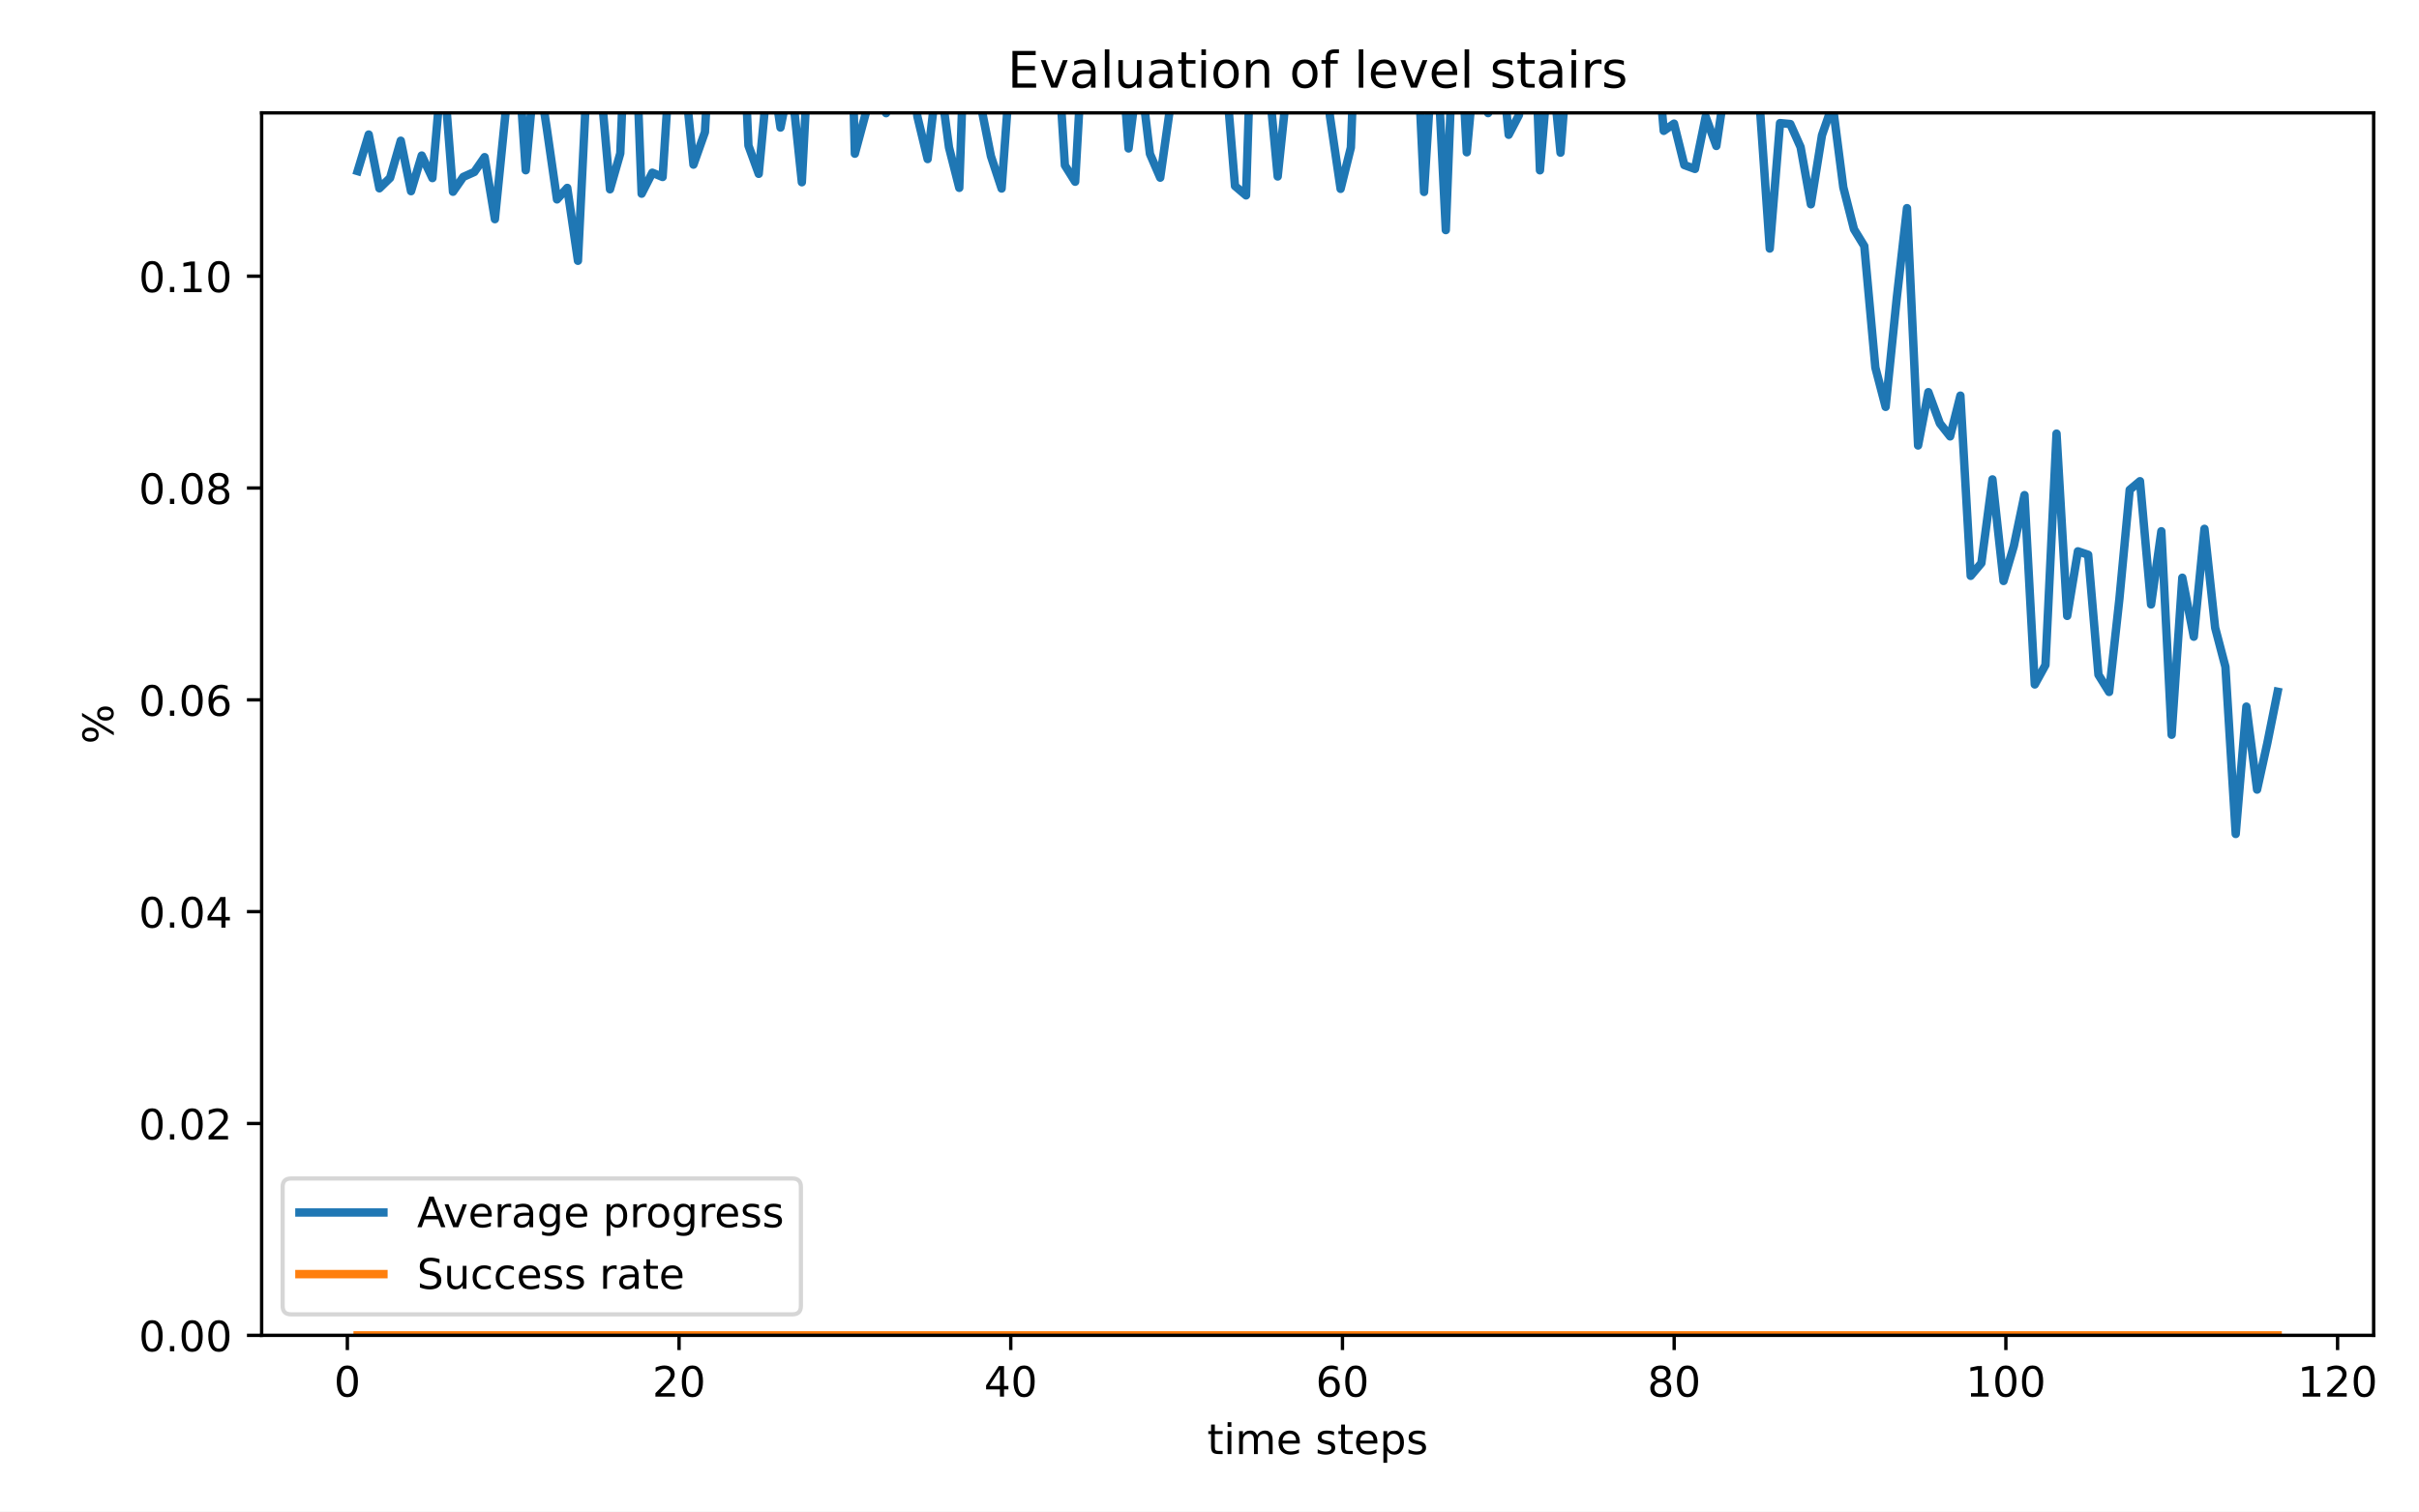
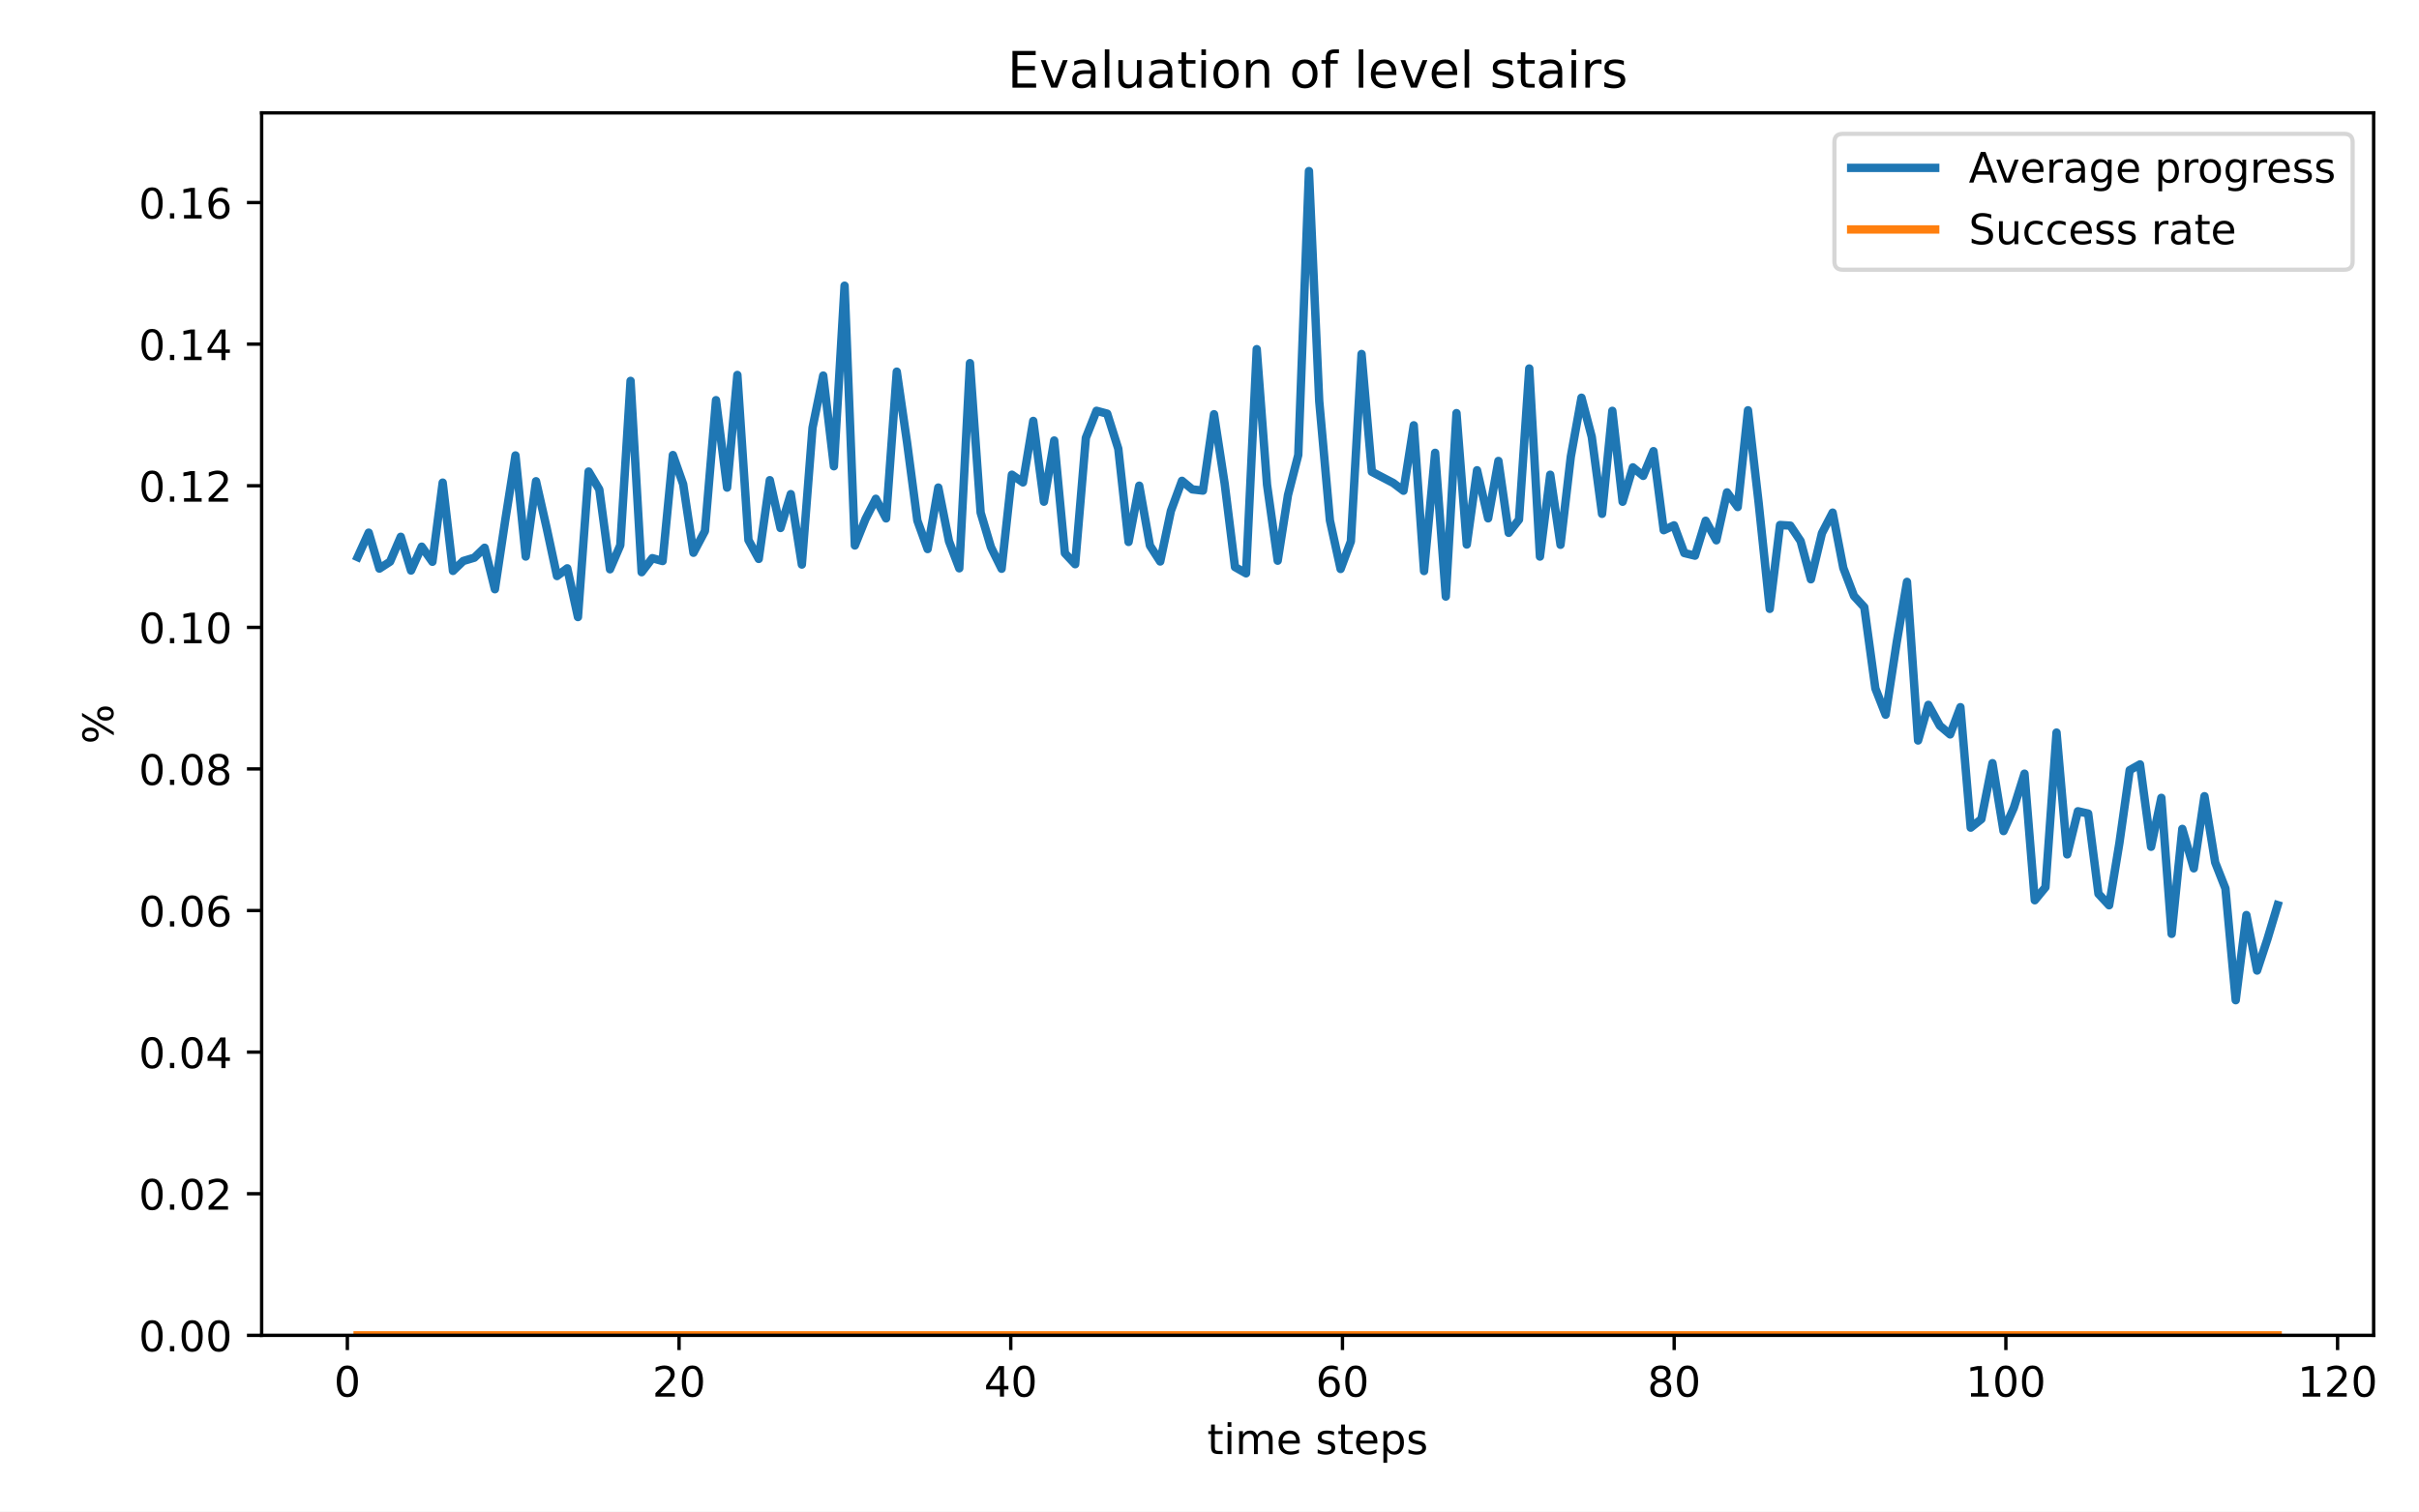
<svg xmlns="http://www.w3.org/2000/svg" xmlns:xlink="http://www.w3.org/1999/xlink" width="576pt" height="360pt" viewBox="0 0 576 360" version="1.1">
  <defs>
    <style type="text/css">*{stroke-linejoin: round; stroke-linecap: butt}</style>
  </defs>
  <g id="figure_1">
    <g id="patch_1">
      <path d="M 0 360  L 576 360  L 576 0  L 0 0  z " style="fill: #ffffff" />
    </g>
    <g id="axes_1">
      <g id="patch_2">
        <path d="M 62.3 318.04  L 565.2 318.04  L 565.2 26.88  L 62.3 26.88  z " style="fill: #ffffff" />
      </g>
      <g id="matplotlib.axis_1">
        <g id="xtick_1">
          <g id="line2d_1">
            <defs>
-               <path id="m758934edfb" d="M 0 0  L 0 3.5  " style="stroke: #000000; stroke-width: 0.8" />
-             </defs>
-             <g>
-               <use xlink:href="#m758934edfb" x="82.711" y="318.04" style="stroke: #000000; stroke-width: 0.8" />
+               <path id="m4af0ce8ca9" d="M 0 0  L 0 3.5  " style="stroke: #000000; stroke-width: 0.8" />
+             </defs>
+             <g>
+               <use xlink:href="#m4af0ce8ca9" x="82.711" y="318.04" style="stroke: #000000; stroke-width: 0.8" />
            </g>
          </g>
          <g id="text_1">
            <g transform="translate(79.52939 332.6384) scale(0.1 -0.1)">
              <defs>
                <path id="DejaVuSans-30" d="M 2034 4250  Q 1547 4250 1301 3770  Q 1056 3291 1056 2328  Q 1056 1369 1301 889  Q 1547 409 2034 409  Q 2525 409 2770 889  Q 3016 1369 3016 2328  Q 3016 3291 2770 3770  Q 2525 4250 2034 4250  z M 2034 4750  Q 2819 4750 3233 4129  Q 3647 3509 3647 2328  Q 3647 1150 3233 529  Q 2819 -91 2034 -91  Q 1250 -91 836 529  Q 422 1150 422 2328  Q 422 3509 836 4129  Q 1250 4750 2034 4750  z " transform="scale(0.015625)" />
              </defs>
              <use xlink:href="#DejaVuSans-30" />
            </g>
          </g>
        </g>
        <g id="xtick_2">
          <g id="line2d_2">
            <g>
-               <use xlink:href="#m758934edfb" x="161.694" y="318.04" style="stroke: #000000; stroke-width: 0.8" />
+               <use xlink:href="#m4af0ce8ca9" x="161.694" y="318.04" style="stroke: #000000; stroke-width: 0.8" />
            </g>
          </g>
          <g id="text_2">
            <g transform="translate(155.3315 332.6384) scale(0.1 -0.1)">
              <defs>
                <path id="DejaVuSans-32" d="M 1228 531  L 3431 531  L 3431 0  L 469 0  L 469 531  Q 828 903 1448 1529  Q 2069 2156 2228 2338  Q 2531 2678 2651 2914  Q 2772 3150 2772 3378  Q 2772 3750 2511 3984  Q 2250 4219 1831 4219  Q 1534 4219 1204 4116  Q 875 4013 500 3803  L 500 4441  Q 881 4594 1212 4672  Q 1544 4750 1819 4750  Q 2544 4750 2975 4387  Q 3406 4025 3406 3419  Q 3406 3131 3298 2873  Q 3191 2616 2906 2266  Q 2828 2175 2409 1742  Q 1991 1309 1228 531  z " transform="scale(0.015625)" />
              </defs>
              <use xlink:href="#DejaVuSans-32" />
              <use xlink:href="#DejaVuSans-30" transform="translate(63.62305 0)" />
            </g>
          </g>
        </g>
        <g id="xtick_3">
          <g id="line2d_3">
            <g>
-               <use xlink:href="#m758934edfb" x="240.677" y="318.04" style="stroke: #000000; stroke-width: 0.8" />
+               <use xlink:href="#m4af0ce8ca9" x="240.677" y="318.04" style="stroke: #000000; stroke-width: 0.8" />
            </g>
          </g>
          <g id="text_3">
            <g transform="translate(234.315 332.6384) scale(0.1 -0.1)">
              <defs>
                <path id="DejaVuSans-34" d="M 2419 4116  L 825 1625  L 2419 1625  L 2419 4116  z M 2253 4666  L 3047 4666  L 3047 1625  L 3713 1625  L 3713 1100  L 3047 1100  L 3047 0  L 2419 0  L 2419 1100  L 313 1100  L 313 1709  L 2253 4666  z " transform="scale(0.015625)" />
              </defs>
              <use xlink:href="#DejaVuSans-34" />
              <use xlink:href="#DejaVuSans-30" transform="translate(63.62305 0)" />
            </g>
          </g>
        </g>
        <g id="xtick_4">
          <g id="line2d_4">
            <g>
-               <use xlink:href="#m758934edfb" x="319.661" y="318.04" style="stroke: #000000; stroke-width: 0.8" />
+               <use xlink:href="#m4af0ce8ca9" x="319.661" y="318.04" style="stroke: #000000; stroke-width: 0.8" />
            </g>
          </g>
          <g id="text_4">
            <g transform="translate(313.2984 332.6384) scale(0.1 -0.1)">
              <defs>
                <path id="DejaVuSans-36" d="M 2113 2584  Q 1688 2584 1439 2293  Q 1191 2003 1191 1497  Q 1191 994 1439 701  Q 1688 409 2113 409  Q 2538 409 2786 701  Q 3034 994 3034 1497  Q 3034 2003 2786 2293  Q 2538 2584 2113 2584  z M 3366 4563  L 3366 3988  Q 3128 4100 2886 4159  Q 2644 4219 2406 4219  Q 1781 4219 1451 3797  Q 1122 3375 1075 2522  Q 1259 2794 1537 2939  Q 1816 3084 2150 3084  Q 2853 3084 3261 2657  Q 3669 2231 3669 1497  Q 3669 778 3244 343  Q 2819 -91 2113 -91  Q 1303 -91 875 529  Q 447 1150 447 2328  Q 447 3434 972 4092  Q 1497 4750 2381 4750  Q 2619 4750 2861 4703  Q 3103 4656 3366 4563  z " transform="scale(0.015625)" />
              </defs>
              <use xlink:href="#DejaVuSans-36" />
              <use xlink:href="#DejaVuSans-30" transform="translate(63.62305 0)" />
            </g>
          </g>
        </g>
        <g id="xtick_5">
          <g id="line2d_5">
            <g>
-               <use xlink:href="#m758934edfb" x="398.644" y="318.04" style="stroke: #000000; stroke-width: 0.8" />
+               <use xlink:href="#m4af0ce8ca9" x="398.644" y="318.04" style="stroke: #000000; stroke-width: 0.8" />
            </g>
          </g>
          <g id="text_5">
            <g transform="translate(392.2818 332.6384) scale(0.1 -0.1)">
              <defs>
                <path id="DejaVuSans-38" d="M 2034 2216  Q 1584 2216 1326 1975  Q 1069 1734 1069 1313  Q 1069 891 1326 650  Q 1584 409 2034 409  Q 2484 409 2743 651  Q 3003 894 3003 1313  Q 3003 1734 2745 1975  Q 2488 2216 2034 2216  z M 1403 2484  Q 997 2584 770 2862  Q 544 3141 544 3541  Q 544 4100 942 4425  Q 1341 4750 2034 4750  Q 2731 4750 3128 4425  Q 3525 4100 3525 3541  Q 3525 3141 3298 2862  Q 3072 2584 2669 2484  Q 3125 2378 3379 2068  Q 3634 1759 3634 1313  Q 3634 634 3220 271  Q 2806 -91 2034 -91  Q 1263 -91 848 271  Q 434 634 434 1313  Q 434 1759 690 2068  Q 947 2378 1403 2484  z M 1172 3481  Q 1172 3119 1398 2916  Q 1625 2713 2034 2713  Q 2441 2713 2670 2916  Q 2900 3119 2900 3481  Q 2900 3844 2670 4047  Q 2441 4250 2034 4250  Q 1625 4250 1398 4047  Q 1172 3844 1172 3481  z " transform="scale(0.015625)" />
              </defs>
              <use xlink:href="#DejaVuSans-38" />
              <use xlink:href="#DejaVuSans-30" transform="translate(63.62305 0)" />
            </g>
          </g>
        </g>
        <g id="xtick_6">
          <g id="line2d_6">
            <g>
-               <use xlink:href="#m758934edfb" x="477.628" y="318.04" style="stroke: #000000; stroke-width: 0.8" />
+               <use xlink:href="#m4af0ce8ca9" x="477.628" y="318.04" style="stroke: #000000; stroke-width: 0.8" />
            </g>
          </g>
          <g id="text_6">
            <g transform="translate(468.0839 332.6384) scale(0.1 -0.1)">
              <defs>
                <path id="DejaVuSans-31" d="M 794 531  L 1825 531  L 1825 4091  L 703 3866  L 703 4441  L 1819 4666  L 2450 4666  L 2450 531  L 3481 531  L 3481 0  L 794 0  L 794 531  z " transform="scale(0.015625)" />
              </defs>
              <use xlink:href="#DejaVuSans-31" />
              <use xlink:href="#DejaVuSans-30" transform="translate(63.62305 0)" />
              <use xlink:href="#DejaVuSans-30" transform="translate(127.2461 0)" />
            </g>
          </g>
        </g>
        <g id="xtick_7">
          <g id="line2d_7">
            <g>
-               <use xlink:href="#m758934edfb" x="556.611" y="318.04" style="stroke: #000000; stroke-width: 0.8" />
+               <use xlink:href="#m4af0ce8ca9" x="556.611" y="318.04" style="stroke: #000000; stroke-width: 0.8" />
            </g>
          </g>
          <g id="text_7">
            <g transform="translate(547.0673 332.6384) scale(0.1 -0.1)">
              <use xlink:href="#DejaVuSans-31" />
              <use xlink:href="#DejaVuSans-32" transform="translate(63.62305 0)" />
              <use xlink:href="#DejaVuSans-30" transform="translate(127.2461 0)" />
            </g>
          </g>
        </g>
        <g id="text_8">
          <g transform="translate(287.4445 346.3166) scale(0.1 -0.1)">
            <defs>
              <path id="DejaVuSans-74" d="M 1172 4494  L 1172 3500  L 2356 3500  L 2356 3053  L 1172 3053  L 1172 1153  Q 1172 725 1289 603  Q 1406 481 1766 481  L 2356 481  L 2356 0  L 1766 0  Q 1100 0 847 248  Q 594 497 594 1153  L 594 3053  L 172 3053  L 172 3500  L 594 3500  L 594 4494  L 1172 4494  z " transform="scale(0.015625)" />
              <path id="DejaVuSans-69" d="M 603 3500  L 1178 3500  L 1178 0  L 603 0  L 603 3500  z M 603 4863  L 1178 4863  L 1178 4134  L 603 4134  L 603 4863  z " transform="scale(0.015625)" />
              <path id="DejaVuSans-6d" d="M 3328 2828  Q 3544 3216 3844 3400  Q 4144 3584 4550 3584  Q 5097 3584 5394 3201  Q 5691 2819 5691 2113  L 5691 0  L 5113 0  L 5113 2094  Q 5113 2597 4934 2840  Q 4756 3084 4391 3084  Q 3944 3084 3684 2787  Q 3425 2491 3425 1978  L 3425 0  L 2847 0  L 2847 2094  Q 2847 2600 2669 2842  Q 2491 3084 2119 3084  Q 1678 3084 1418 2786  Q 1159 2488 1159 1978  L 1159 0  L 581 0  L 581 3500  L 1159 3500  L 1159 2956  Q 1356 3278 1631 3431  Q 1906 3584 2284 3584  Q 2666 3584 2933 3390  Q 3200 3197 3328 2828  z " transform="scale(0.015625)" />
              <path id="DejaVuSans-65" d="M 3597 1894  L 3597 1613  L 953 1613  Q 991 1019 1311 708  Q 1631 397 2203 397  Q 2534 397 2845 478  Q 3156 559 3463 722  L 3463 178  Q 3153 47 2828 -22  Q 2503 -91 2169 -91  Q 1331 -91 842 396  Q 353 884 353 1716  Q 353 2575 817 3079  Q 1281 3584 2069 3584  Q 2775 3584 3186 3129  Q 3597 2675 3597 1894  z M 3022 2063  Q 3016 2534 2758 2815  Q 2500 3097 2075 3097  Q 1594 3097 1305 2825  Q 1016 2553 972 2059  L 3022 2063  z " transform="scale(0.015625)" />
              <path id="DejaVuSans-20" transform="scale(0.015625)" />
              <path id="DejaVuSans-73" d="M 2834 3397  L 2834 2853  Q 2591 2978 2328 3040  Q 2066 3103 1784 3103  Q 1356 3103 1142 2972  Q 928 2841 928 2578  Q 928 2378 1081 2264  Q 1234 2150 1697 2047  L 1894 2003  Q 2506 1872 2764 1633  Q 3022 1394 3022 966  Q 3022 478 2636 193  Q 2250 -91 1575 -91  Q 1294 -91 989 -36  Q 684 19 347 128  L 347 722  Q 666 556 975 473  Q 1284 391 1588 391  Q 1994 391 2212 530  Q 2431 669 2431 922  Q 2431 1156 2273 1281  Q 2116 1406 1581 1522  L 1381 1569  Q 847 1681 609 1914  Q 372 2147 372 2553  Q 372 3047 722 3315  Q 1072 3584 1716 3584  Q 2034 3584 2315 3537  Q 2597 3491 2834 3397  z " transform="scale(0.015625)" />
              <path id="DejaVuSans-70" d="M 1159 525  L 1159 -1331  L 581 -1331  L 581 3500  L 1159 3500  L 1159 2969  Q 1341 3281 1617 3432  Q 1894 3584 2278 3584  Q 2916 3584 3314 3078  Q 3713 2572 3713 1747  Q 3713 922 3314 415  Q 2916 -91 2278 -91  Q 1894 -91 1617 61  Q 1341 213 1159 525  z M 3116 1747  Q 3116 2381 2855 2742  Q 2594 3103 2138 3103  Q 1681 3103 1420 2742  Q 1159 2381 1159 1747  Q 1159 1113 1420 752  Q 1681 391 2138 391  Q 2594 391 2855 752  Q 3116 1113 3116 1747  z " transform="scale(0.015625)" />
            </defs>
            <use xlink:href="#DejaVuSans-74" />
            <use xlink:href="#DejaVuSans-69" transform="translate(39.20898 0)" />
            <use xlink:href="#DejaVuSans-6d" transform="translate(66.99219 0)" />
            <use xlink:href="#DejaVuSans-65" transform="translate(164.4043 0)" />
            <use xlink:href="#DejaVuSans-20" transform="translate(225.9277 0)" />
            <use xlink:href="#DejaVuSans-73" transform="translate(257.7148 0)" />
            <use xlink:href="#DejaVuSans-74" transform="translate(309.8145 0)" />
            <use xlink:href="#DejaVuSans-65" transform="translate(349.0234 0)" />
            <use xlink:href="#DejaVuSans-70" transform="translate(410.5469 0)" />
            <use xlink:href="#DejaVuSans-73" transform="translate(474.0234 0)" />
          </g>
        </g>
      </g>
      <g id="matplotlib.axis_2">
        <g id="ytick_1">
          <g id="line2d_8">
            <defs>
-               <path id="mc6e74515f2" d="M 0 0  L -3.5 0  " style="stroke: #000000; stroke-width: 0.8" />
-             </defs>
-             <g>
-               <use xlink:href="#mc6e74515f2" x="62.3" y="318.04" style="stroke: #000000; stroke-width: 0.8" />
+               <path id="mf88c7be549" d="M 0 0  L -3.5 0  " style="stroke: #000000; stroke-width: 0.8" />
+             </defs>
+             <g>
+               <use xlink:href="#mf88c7be549" x="62.3" y="318.04" style="stroke: #000000; stroke-width: 0.8" />
            </g>
          </g>
          <g id="text_9">
            <g transform="translate(33.03437 321.8392) scale(0.1 -0.1)">
              <defs>
                <path id="DejaVuSans-2e" d="M 684 794  L 1344 794  L 1344 0  L 684 0  L 684 794  z " transform="scale(0.015625)" />
              </defs>
              <use xlink:href="#DejaVuSans-30" />
              <use xlink:href="#DejaVuSans-2e" transform="translate(63.62305 0)" />
              <use xlink:href="#DejaVuSans-30" transform="translate(95.41016 0)" />
              <use xlink:href="#DejaVuSans-30" transform="translate(159.0332 0)" />
            </g>
          </g>
        </g>
        <g id="ytick_2">
          <g id="line2d_9">
            <g>
-               <use xlink:href="#mc6e74515f2" x="62.3" y="267.588" style="stroke: #000000; stroke-width: 0.8" />
+               <use xlink:href="#mf88c7be549" x="62.3" y="284.315" style="stroke: #000000; stroke-width: 0.8" />
            </g>
          </g>
          <g id="text_10">
-             <g transform="translate(33.03437 271.3871) scale(0.1 -0.1)">
+             <g transform="translate(33.03437 288.1142) scale(0.1 -0.1)">
              <use xlink:href="#DejaVuSans-30" />
              <use xlink:href="#DejaVuSans-2e" transform="translate(63.62305 0)" />
              <use xlink:href="#DejaVuSans-30" transform="translate(95.41016 0)" />
              <use xlink:href="#DejaVuSans-32" transform="translate(159.0332 0)" />
            </g>
          </g>
        </g>
        <g id="ytick_3">
          <g id="line2d_10">
            <g>
-               <use xlink:href="#mc6e74515f2" x="62.3" y="217.136" style="stroke: #000000; stroke-width: 0.8" />
+               <use xlink:href="#mf88c7be549" x="62.3" y="250.59" style="stroke: #000000; stroke-width: 0.8" />
            </g>
          </g>
          <g id="text_11">
-             <g transform="translate(33.03437 220.935) scale(0.1 -0.1)">
+             <g transform="translate(33.03437 254.3891) scale(0.1 -0.1)">
              <use xlink:href="#DejaVuSans-30" />
              <use xlink:href="#DejaVuSans-2e" transform="translate(63.62305 0)" />
              <use xlink:href="#DejaVuSans-30" transform="translate(95.41016 0)" />
              <use xlink:href="#DejaVuSans-34" transform="translate(159.0332 0)" />
            </g>
          </g>
        </g>
        <g id="ytick_4">
          <g id="line2d_11">
            <g>
-               <use xlink:href="#mc6e74515f2" x="62.3" y="166.684" style="stroke: #000000; stroke-width: 0.8" />
+               <use xlink:href="#mf88c7be549" x="62.3" y="216.865" style="stroke: #000000; stroke-width: 0.8" />
            </g>
          </g>
          <g id="text_12">
-             <g transform="translate(33.03437 170.4828) scale(0.1 -0.1)">
+             <g transform="translate(33.03437 220.6641) scale(0.1 -0.1)">
              <use xlink:href="#DejaVuSans-30" />
              <use xlink:href="#DejaVuSans-2e" transform="translate(63.62305 0)" />
              <use xlink:href="#DejaVuSans-30" transform="translate(95.41016 0)" />
              <use xlink:href="#DejaVuSans-36" transform="translate(159.0332 0)" />
            </g>
          </g>
        </g>
        <g id="ytick_5">
          <g id="line2d_12">
            <g>
-               <use xlink:href="#mc6e74515f2" x="62.3" y="116.231" style="stroke: #000000; stroke-width: 0.8" />
+               <use xlink:href="#mf88c7be549" x="62.3" y="183.14" style="stroke: #000000; stroke-width: 0.8" />
            </g>
          </g>
          <g id="text_13">
-             <g transform="translate(33.03437 120.0307) scale(0.1 -0.1)">
+             <g transform="translate(33.03437 186.939) scale(0.1 -0.1)">
              <use xlink:href="#DejaVuSans-30" />
              <use xlink:href="#DejaVuSans-2e" transform="translate(63.62305 0)" />
              <use xlink:href="#DejaVuSans-30" transform="translate(95.41016 0)" />
              <use xlink:href="#DejaVuSans-38" transform="translate(159.0332 0)" />
            </g>
          </g>
        </g>
        <g id="ytick_6">
          <g id="line2d_13">
            <g>
-               <use xlink:href="#mc6e74515f2" x="62.3" y="65.779" style="stroke: #000000; stroke-width: 0.8" />
+               <use xlink:href="#mf88c7be549" x="62.3" y="149.415" style="stroke: #000000; stroke-width: 0.8" />
            </g>
          </g>
          <g id="text_14">
-             <g transform="translate(33.03437 69.57857) scale(0.1 -0.1)">
+             <g transform="translate(33.03437 153.214) scale(0.1 -0.1)">
              <use xlink:href="#DejaVuSans-30" />
              <use xlink:href="#DejaVuSans-2e" transform="translate(63.62305 0)" />
              <use xlink:href="#DejaVuSans-31" transform="translate(95.41016 0)" />
              <use xlink:href="#DejaVuSans-30" transform="translate(159.0332 0)" />
            </g>
          </g>
        </g>
-         <g id="text_15">
+         <g id="ytick_7">
+           <g id="line2d_14">
+             <g>
+               <use xlink:href="#mf88c7be549" x="62.3" y="115.69" style="stroke: #000000; stroke-width: 0.8" />
+             </g>
+           </g>
+           <g id="text_15">
+             <g transform="translate(33.03437 119.4889) scale(0.1 -0.1)">
+               <use xlink:href="#DejaVuSans-30" />
+               <use xlink:href="#DejaVuSans-2e" transform="translate(63.62305 0)" />
+               <use xlink:href="#DejaVuSans-31" transform="translate(95.41016 0)" />
+               <use xlink:href="#DejaVuSans-32" transform="translate(159.0332 0)" />
+             </g>
+           </g>
+         </g>
+         <g id="ytick_8">
+           <g id="line2d_15">
+             <g>
+               <use xlink:href="#mf88c7be549" x="62.3" y="81.965" style="stroke: #000000; stroke-width: 0.8" />
+             </g>
+           </g>
+           <g id="text_16">
+             <g transform="translate(33.03437 85.76385) scale(0.1 -0.1)">
+               <use xlink:href="#DejaVuSans-30" />
+               <use xlink:href="#DejaVuSans-2e" transform="translate(63.62305 0)" />
+               <use xlink:href="#DejaVuSans-31" transform="translate(95.41016 0)" />
+               <use xlink:href="#DejaVuSans-34" transform="translate(159.0332 0)" />
+             </g>
+           </g>
+         </g>
+         <g id="ytick_9">
+           <g id="line2d_16">
+             <g>
+               <use xlink:href="#mf88c7be549" x="62.3" y="48.24" style="stroke: #000000; stroke-width: 0.8" />
+             </g>
+           </g>
+           <g id="text_17">
+             <g transform="translate(33.03437 52.0388) scale(0.1 -0.1)">
+               <use xlink:href="#DejaVuSans-30" />
+               <use xlink:href="#DejaVuSans-2e" transform="translate(63.62305 0)" />
+               <use xlink:href="#DejaVuSans-31" transform="translate(95.41016 0)" />
+               <use xlink:href="#DejaVuSans-36" transform="translate(159.0332 0)" />
+             </g>
+           </g>
+         </g>
+         <g id="text_18">
          <g transform="translate(26.95469 177.2108) rotate(-90) scale(0.1 -0.1)">
            <defs>
              <path id="DejaVuSans-25" d="M 4653 2053  Q 4381 2053 4226 1822  Q 4072 1591 4072 1178  Q 4072 772 4226 539  Q 4381 306 4653 306  Q 4919 306 5073 539  Q 5228 772 5228 1178  Q 5228 1588 5073 1820  Q 4919 2053 4653 2053  z M 4653 2450  Q 5147 2450 5437 2106  Q 5728 1763 5728 1178  Q 5728 594 5436 251  Q 5144 -91 4653 -91  Q 4153 -91 3862 251  Q 3572 594 3572 1178  Q 3572 1766 3864 2108  Q 4156 2450 4653 2450  z M 1428 4353  Q 1159 4353 1004 4120  Q 850 3888 850 3481  Q 850 3069 1003 2837  Q 1156 2606 1428 2606  Q 1700 2606 1854 2837  Q 2009 3069 2009 3481  Q 2009 3884 1853 4118  Q 1697 4353 1428 4353  z M 4250 4750  L 4750 4750  L 1831 -91  L 1331 -91  L 4250 4750  z M 1428 4750  Q 1922 4750 2215 4408  Q 2509 4066 2509 3481  Q 2509 2891 2217 2550  Q 1925 2209 1428 2209  Q 931 2209 642 2551  Q 353 2894 353 3481  Q 353 4063 643 4406  Q 934 4750 1428 4750  z " transform="scale(0.015625)" />
            </defs>
            <use xlink:href="#DejaVuSans-25" />
          </g>
        </g>
      </g>
-       <g id="line2d_14">
-         <path d="M 85.159 40.745  L 87.797 32.044  L 90.34 44.85  L 92.884 42.373  L 95.427 33.513  L 97.875 45.536  L 100.418 37.04  L 102.962 42.42  L 105.41 14.213  L 107.859 45.673  L 110.307 42.141  L 112.945 40.961  L 115.394 37.422  L 117.842 52.201  L 120.29 27.761  L 122.739 4.531  L 125.187 40.549  L 127.636 13.726  L 130.179 30.468  L 132.628 47.496  L 135.076 44.748  L 137.619 62.114  L 140.162 10.271  L 142.706 16.672  L 145.249 45.084  L 147.697 36.529  L 149.266 -1  M 150.96 -1  L 152.784 46.133  L 155.327 41.131  L 157.776 42.159  L 160.224 4.389  L 162.672 14.776  L 165.121 39.21  L 167.854 31.471  L 169.691 -1  M 171.691 -1  L 173.13 15.993  L 174.166 -1  M 176.616 -1  L 178.216 34.68  L 180.665 41.405  L 183.303 13.346  L 185.846 30.382  L 188.294 18.32  L 190.932 43.407  L 193.249 -1  M 197.823 -1  L 198.562 8.39  L 198.933 -1  M 202.559 -1  L 203.554 36.609  L 206.097 27.16  L 208.545 19.975  L 210.994 26.963  L 212.354 -1  M 215.895 -1  L 215.986 -0.062  L 218.434 27.724  L 220.882 37.887  L 223.426 15.969  L 225.969 35.109  L 228.417 44.741  L 230.009 -1  M 232.267 -1  L 233.504 24.889  L 235.952 37.185  L 238.496 44.906  L 240.944 11.394  L 243.582 14.138  L 245.274 -1  M 246.629 -1  L 248.574 21.006  L 251.022 -0.79  L 253.565 39.367  L 256.014 43.281  L 258.515 -1  M 265.615 -1  L 266.282 2.166  L 268.73 35.357  L 271.273 15.309  L 273.816 36.643  L 276.265 42.317  L 278.808 24.308  L 281.446 13.572  L 283.895 16.627  L 286.438 17.062  L 288.189 -1  M 290.013 -1  L 291.619 14.685  L 294.068 44.298  L 296.706 46.537  L 298.219 -1  M 300.889 -1  L 301.697 14.931  L 304.241 42.033  L 306.689 18.644  L 309.137 4.345  L 309.272 -1  M 314.956 -1  L 316.672 27.66  L 319.216 44.983  L 321.664 35.141  L 323.041 -1  M 325.993 -1  L 326.656 10.361  L 329.104 12.342  L 331.742 14.331  L 334.191 17.113  L 336.093 -1  M 336.884 -1  L 339.088 45.719  L 341.726 3.596  L 344.269 54.805  L 346.441 -1  M 347.311 -1  L 349.26 36.273  L 351.709 9.817  L 354.347 26.945  L 356.795 6.489  L 359.244 32.101  L 361.692 27.391  L 362.983 -1  M 365.107 -1  L 366.684 40.567  L 369.132 11.406  L 371.581 36.366  L 374.029 5.008  L 374.756 -1  M 379.12 -1  L 381.47 25.342  L 383.227 -1  M 384.701 -1  L 386.366 21.026  L 388.815 8.78  L 391.263 11.809  L 393.712 3.003  L 396.16 31.166  L 398.609 29.44  L 401.057 39.31  L 403.6 40.236  L 406.144 27.805  L 408.687 34.768  L 411.23 17.694  L 413.773 22.916  L 415.472 -1  M 417.034 -1  L 418.765 21.487  L 421.403 59.197  L 423.851 29.313  L 426.3 29.542  L 428.748 35.034  L 431.197 48.66  L 433.835 32.219  L 436.378 24.901  L 438.921 44.62  L 441.465 54.604  L 443.913 58.602  L 446.551 87.543  L 448.999 96.906  L 451.637 71.085  L 454.086 49.573  L 456.724 106.104  L 459.172 93.396  L 461.905 100.83  L 464.354 103.938  L 466.802 94.223  L 469.251 137.151  L 471.794 134.117  L 474.432 114.175  L 477.07 138.372  L 479.518 130.078  L 482.062 117.922  L 484.51 163.02  L 487.053 158.385  L 489.691 103.272  L 492.234 146.691  L 494.778 131.307  L 497.226 132.131  L 499.675 160.708  L 502.218 164.808  L 504.666 142.597  L 507.115 116.656  L 509.563 114.605  L 512.201 143.965  L 514.65 126.529  L 517.098 174.997  L 519.641 137.596  L 522.374 151.647  L 524.917 125.951  L 527.461 149.513  L 529.909 158.83  L 532.358 198.63  L 534.901 168.294  L 537.444 188.064  L 539.892 176.944  L 542.341 164.75  L 542.341 164.75  " clip-path="url(#p5916e72fb0)" style="fill: none; stroke: #1f77b4; stroke-width: 2; stroke-linecap: square" />
-       </g>
-       <g id="line2d_15">
-         <path d="M 85.159 318.04  L 542.341 318.04  L 542.341 318.04  " clip-path="url(#p5916e72fb0)" style="fill: none; stroke: #ff7f0e; stroke-width: 2; stroke-linecap: square" />
+       <g id="line2d_17">
+         <path d="M 85.159 132.68  L 87.797 126.864  L 90.34 135.424  L 92.884 133.768  L 95.427 127.846  L 97.875 135.883  L 100.418 130.204  L 102.962 133.8  L 105.41 114.945  L 107.859 135.974  L 110.307 133.613  L 112.945 132.825  L 115.394 130.459  L 117.842 140.338  L 120.29 124.001  L 122.739 108.473  L 125.187 132.55  L 127.636 114.619  L 130.179 125.81  L 132.628 137.193  L 135.076 135.356  L 137.619 146.964  L 140.162 112.31  L 142.706 116.589  L 145.249 135.581  L 147.697 129.862  L 150.146 90.717  L 152.784 136.282  L 155.327 132.938  L 157.776 133.625  L 160.224 108.378  L 162.672 115.321  L 165.121 131.654  L 167.854 126.481  L 170.492 95.31  L 173.13 116.134  L 175.578 89.305  L 178.216 128.626  L 180.665 133.121  L 183.303 114.365  L 185.846 125.753  L 188.294 117.69  L 190.932 134.46  L 193.476 101.872  L 196.019 89.449  L 198.562 111.052  L 201.105 68.043  L 203.554 129.916  L 206.097 123.599  L 208.545 118.796  L 210.994 123.468  L 213.537 88.517  L 215.986 105.403  L 218.434 123.977  L 220.882 130.77  L 223.426 116.119  L 225.969 128.913  L 228.417 135.352  L 230.961 86.489  L 233.504 122.081  L 235.952 130.3  L 238.496 135.462  L 240.944 113.06  L 243.582 114.895  L 246.03 100.253  L 248.574 119.486  L 251.022 104.916  L 253.565 131.759  L 256.014 134.376  L 258.557 104.281  L 261.1 97.842  L 263.644 98.523  L 266.282 106.892  L 268.73 129.079  L 271.273 115.678  L 273.816 129.939  L 276.265 133.731  L 278.808 121.693  L 281.446 114.516  L 283.895 116.558  L 286.438 116.85  L 289.076 98.661  L 291.619 115.26  L 294.068 135.055  L 296.706 136.552  L 299.249 83.16  L 301.697 115.425  L 304.241 133.541  L 306.689 117.907  L 309.137 108.348  L 311.681 40.745  L 314.129 95.553  L 316.672 123.933  L 319.216 135.513  L 321.664 128.934  L 324.207 84.313  L 326.656 112.37  L 331.742 115.024  L 334.191 116.883  L 336.639 101.297  L 339.088 136.006  L 341.726 107.848  L 344.269 142.079  L 346.812 98.396  L 349.26 129.691  L 351.709 112.006  L 354.347 123.456  L 356.795 109.782  L 359.244 126.902  L 361.692 123.754  L 364.141 87.765  L 366.684 132.561  L 369.132 113.069  L 371.581 129.753  L 374.029 108.792  L 376.573 94.726  L 379.021 104.037  L 381.47 122.384  L 383.918 97.85  L 386.366 119.499  L 388.815 111.313  L 391.263 113.338  L 393.712 107.452  L 396.16 126.277  L 398.609 125.123  L 401.057 131.721  L 403.6 132.34  L 406.144 124.031  L 408.687 128.685  L 411.23 117.272  L 413.773 120.763  L 416.222 97.72  L 418.765 119.807  L 421.403 145.014  L 423.851 125.039  L 426.3 125.191  L 428.748 128.863  L 431.197 137.971  L 433.835 126.981  L 436.378 122.089  L 438.921 135.271  L 441.465 141.945  L 443.913 144.617  L 446.551 163.963  L 448.999 170.222  L 451.637 152.962  L 454.086 138.581  L 456.724 176.37  L 459.172 167.875  L 461.905 172.845  L 464.354 174.922  L 466.802 168.428  L 469.251 197.123  L 471.794 195.095  L 474.432 181.765  L 477.07 197.94  L 479.518 192.395  L 482.062 184.27  L 484.51 214.416  L 487.053 211.318  L 489.691 174.477  L 492.234 203.501  L 494.778 193.217  L 497.226 193.768  L 499.675 212.87  L 502.218 215.611  L 504.666 200.764  L 507.115 183.424  L 509.563 182.053  L 512.201 201.679  L 514.65 190.023  L 517.098 222.422  L 519.641 197.421  L 522.374 206.814  L 524.917 189.637  L 527.461 205.387  L 529.909 211.615  L 532.358 238.22  L 534.901 217.941  L 537.444 231.156  L 539.892 223.724  L 542.341 215.572  L 542.341 215.572  " clip-path="url(#p03e5c684e8)" style="fill: none; stroke: #1f77b4; stroke-width: 2; stroke-linecap: square" />
+       </g>
+       <g id="line2d_18">
+         <path d="M 85.159 318.04  L 542.341 318.04  L 542.341 318.04  " clip-path="url(#p03e5c684e8)" style="fill: none; stroke: #ff7f0e; stroke-width: 2; stroke-linecap: square" />
      </g>
      <g id="patch_3">
        <path d="M 62.3 318.04  L 62.3 26.88  " style="fill: none; stroke: #000000; stroke-width: 0.8; stroke-linejoin: miter; stroke-linecap: square" />
      </g>
      <g id="patch_4">
        <path d="M 565.2 318.04  L 565.2 26.88  " style="fill: none; stroke: #000000; stroke-width: 0.8; stroke-linejoin: miter; stroke-linecap: square" />
      </g>
      <g id="patch_5">
        <path d="M 62.3 318.04  L 565.2 318.04  " style="fill: none; stroke: #000000; stroke-width: 0.8; stroke-linejoin: miter; stroke-linecap: square" />
      </g>
      <g id="patch_6">
        <path d="M 62.3 26.88  L 565.2 26.88  " style="fill: none; stroke: #000000; stroke-width: 0.8; stroke-linejoin: miter; stroke-linecap: square" />
      </g>
-       <g id="text_16">
+       <g id="text_19">
        <g transform="translate(239.905 20.88) scale(0.12 -0.12)">
          <defs>
            <path id="DejaVuSans-45" d="M 628 4666  L 3578 4666  L 3578 4134  L 1259 4134  L 1259 2753  L 3481 2753  L 3481 2222  L 1259 2222  L 1259 531  L 3634 531  L 3634 0  L 628 0  L 628 4666  z " transform="scale(0.015625)" />
            <path id="DejaVuSans-76" d="M 191 3500  L 800 3500  L 1894 563  L 2988 3500  L 3597 3500  L 2284 0  L 1503 0  L 191 3500  z " transform="scale(0.015625)" />
            <path id="DejaVuSans-61" d="M 2194 1759  Q 1497 1759 1228 1600  Q 959 1441 959 1056  Q 959 750 1161 570  Q 1363 391 1709 391  Q 2188 391 2477 730  Q 2766 1069 2766 1631  L 2766 1759  L 2194 1759  z M 3341 1997  L 3341 0  L 2766 0  L 2766 531  Q 2569 213 2275 61  Q 1981 -91 1556 -91  Q 1019 -91 701 211  Q 384 513 384 1019  Q 384 1609 779 1909  Q 1175 2209 1959 2209  L 2766 2209  L 2766 2266  Q 2766 2663 2505 2880  Q 2244 3097 1772 3097  Q 1472 3097 1187 3025  Q 903 2953 641 2809  L 641 3341  Q 956 3463 1253 3523  Q 1550 3584 1831 3584  Q 2591 3584 2966 3190  Q 3341 2797 3341 1997  z " transform="scale(0.015625)" />
            <path id="DejaVuSans-6c" d="M 603 4863  L 1178 4863  L 1178 0  L 603 0  L 603 4863  z " transform="scale(0.015625)" />
            <path id="DejaVuSans-75" d="M 544 1381  L 544 3500  L 1119 3500  L 1119 1403  Q 1119 906 1312 657  Q 1506 409 1894 409  Q 2359 409 2629 706  Q 2900 1003 2900 1516  L 2900 3500  L 3475 3500  L 3475 0  L 2900 0  L 2900 538  Q 2691 219 2414 64  Q 2138 -91 1772 -91  Q 1169 -91 856 284  Q 544 659 544 1381  z M 1991 3584  L 1991 3584  z " transform="scale(0.015625)" />
            <path id="DejaVuSans-6f" d="M 1959 3097  Q 1497 3097 1228 2736  Q 959 2375 959 1747  Q 959 1119 1226 758  Q 1494 397 1959 397  Q 2419 397 2687 759  Q 2956 1122 2956 1747  Q 2956 2369 2687 2733  Q 2419 3097 1959 3097  z M 1959 3584  Q 2709 3584 3137 3096  Q 3566 2609 3566 1747  Q 3566 888 3137 398  Q 2709 -91 1959 -91  Q 1206 -91 779 398  Q 353 888 353 1747  Q 353 2609 779 3096  Q 1206 3584 1959 3584  z " transform="scale(0.015625)" />
            <path id="DejaVuSans-6e" d="M 3513 2113  L 3513 0  L 2938 0  L 2938 2094  Q 2938 2591 2744 2837  Q 2550 3084 2163 3084  Q 1697 3084 1428 2787  Q 1159 2491 1159 1978  L 1159 0  L 581 0  L 581 3500  L 1159 3500  L 1159 2956  Q 1366 3272 1645 3428  Q 1925 3584 2291 3584  Q 2894 3584 3203 3211  Q 3513 2838 3513 2113  z " transform="scale(0.015625)" />
            <path id="DejaVuSans-66" d="M 2375 4863  L 2375 4384  L 1825 4384  Q 1516 4384 1395 4259  Q 1275 4134 1275 3809  L 1275 3500  L 2222 3500  L 2222 3053  L 1275 3053  L 1275 0  L 697 0  L 697 3053  L 147 3053  L 147 3500  L 697 3500  L 697 3744  Q 697 4328 969 4595  Q 1241 4863 1831 4863  L 2375 4863  z " transform="scale(0.015625)" />
            <path id="DejaVuSans-72" d="M 2631 2963  Q 2534 3019 2420 3045  Q 2306 3072 2169 3072  Q 1681 3072 1420 2755  Q 1159 2438 1159 1844  L 1159 0  L 581 0  L 581 3500  L 1159 3500  L 1159 2956  Q 1341 3275 1631 3429  Q 1922 3584 2338 3584  Q 2397 3584 2469 3576  Q 2541 3569 2628 3553  L 2631 2963  z " transform="scale(0.015625)" />
          </defs>
          <use xlink:href="#DejaVuSans-45" />
          <use xlink:href="#DejaVuSans-76" transform="translate(63.18359 0)" />
          <use xlink:href="#DejaVuSans-61" transform="translate(122.3633 0)" />
          <use xlink:href="#DejaVuSans-6c" transform="translate(183.6426 0)" />
          <use xlink:href="#DejaVuSans-75" transform="translate(211.4258 0)" />
          <use xlink:href="#DejaVuSans-61" transform="translate(274.8047 0)" />
          <use xlink:href="#DejaVuSans-74" transform="translate(336.084 0)" />
          <use xlink:href="#DejaVuSans-69" transform="translate(375.293 0)" />
          <use xlink:href="#DejaVuSans-6f" transform="translate(403.0762 0)" />
          <use xlink:href="#DejaVuSans-6e" transform="translate(464.2578 0)" />
          <use xlink:href="#DejaVuSans-20" transform="translate(527.6367 0)" />
          <use xlink:href="#DejaVuSans-6f" transform="translate(559.4238 0)" />
          <use xlink:href="#DejaVuSans-66" transform="translate(620.6055 0)" />
          <use xlink:href="#DejaVuSans-20" transform="translate(655.8105 0)" />
          <use xlink:href="#DejaVuSans-6c" transform="translate(687.5977 0)" />
          <use xlink:href="#DejaVuSans-65" transform="translate(715.3809 0)" />
          <use xlink:href="#DejaVuSans-76" transform="translate(776.9043 0)" />
          <use xlink:href="#DejaVuSans-65" transform="translate(836.084 0)" />
          <use xlink:href="#DejaVuSans-6c" transform="translate(897.6074 0)" />
          <use xlink:href="#DejaVuSans-20" transform="translate(925.3906 0)" />
          <use xlink:href="#DejaVuSans-73" transform="translate(957.1777 0)" />
          <use xlink:href="#DejaVuSans-74" transform="translate(1009.277 0)" />
          <use xlink:href="#DejaVuSans-61" transform="translate(1048.486 0)" />
          <use xlink:href="#DejaVuSans-69" transform="translate(1109.766 0)" />
          <use xlink:href="#DejaVuSans-72" transform="translate(1137.549 0)" />
          <use xlink:href="#DejaVuSans-73" transform="translate(1178.662 0)" />
        </g>
      </g>
      <g id="legend_1">
        <g id="patch_7">
-           <path d="M 69.3 313.04  L 188.703 313.04  Q 190.703 313.04 190.703 311.04  L 190.703 282.684  Q 190.703 280.684 188.703 280.684  L 69.3 280.684  Q 67.3 280.684 67.3 282.684  L 67.3 311.04  Q 67.3 313.04 69.3 313.04  z " style="fill: #ffffff; opacity: 0.8; stroke: #cccccc; stroke-linejoin: miter" />
-         </g>
-         <g id="line2d_16">
-           <path d="M 71.3 288.782  L 81.3 288.782  L 91.3 288.782  " style="fill: none; stroke: #1f77b4; stroke-width: 2; stroke-linecap: square" />
-         </g>
-         <g id="text_17">
-           <g transform="translate(99.3 292.2822) scale(0.1 -0.1)">
+           <path d="M 438.797 64.236  L 558.2 64.236  Q 560.2 64.236 560.2 62.236  L 560.2 33.88  Q 560.2 31.88 558.2 31.88  L 438.797 31.88  Q 436.797 31.88 436.797 33.88  L 436.797 62.236  Q 436.797 64.236 438.797 64.236  z " style="fill: #ffffff; opacity: 0.8; stroke: #cccccc; stroke-linejoin: miter" />
+         </g>
+         <g id="line2d_19">
+           <path d="M 440.797 39.978  L 450.797 39.978  L 460.797 39.978  " style="fill: none; stroke: #1f77b4; stroke-width: 2; stroke-linecap: square" />
+         </g>
+         <g id="text_20">
+           <g transform="translate(468.7969 43.47844) scale(0.1 -0.1)">
            <defs>
              <path id="DejaVuSans-41" d="M 2188 4044  L 1331 1722  L 3047 1722  L 2188 4044  z M 1831 4666  L 2547 4666  L 4325 0  L 3669 0  L 3244 1197  L 1141 1197  L 716 0  L 50 0  L 1831 4666  z " transform="scale(0.015625)" />
              <path id="DejaVuSans-67" d="M 2906 1791  Q 2906 2416 2648 2759  Q 2391 3103 1925 3103  Q 1463 3103 1205 2759  Q 947 2416 947 1791  Q 947 1169 1205 825  Q 1463 481 1925 481  Q 2391 481 2648 825  Q 2906 1169 2906 1791  z M 3481 434  Q 3481 -459 3084 -895  Q 2688 -1331 1869 -1331  Q 1566 -1331 1297 -1286  Q 1028 -1241 775 -1147  L 775 -588  Q 1028 -725 1275 -790  Q 1522 -856 1778 -856  Q 2344 -856 2625 -561  Q 2906 -266 2906 331  L 2906 616  Q 2728 306 2450 153  Q 2172 0 1784 0  Q 1141 0 747 490  Q 353 981 353 1791  Q 353 2603 747 3093  Q 1141 3584 1784 3584  Q 2172 3584 2450 3431  Q 2728 3278 2906 2969  L 2906 3500  L 3481 3500  L 3481 434  z " transform="scale(0.015625)" />
            </defs>
            <use xlink:href="#DejaVuSans-41" />
            <use xlink:href="#DejaVuSans-76" transform="translate(62.5332 0)" />
            <use xlink:href="#DejaVuSans-65" transform="translate(121.7129 0)" />
            <use xlink:href="#DejaVuSans-72" transform="translate(183.2363 0)" />
            <use xlink:href="#DejaVuSans-61" transform="translate(224.3496 0)" />
            <use xlink:href="#DejaVuSans-67" transform="translate(285.6289 0)" />
            <use xlink:href="#DejaVuSans-65" transform="translate(349.1055 0)" />
            <use xlink:href="#DejaVuSans-20" transform="translate(410.6289 0)" />
            <use xlink:href="#DejaVuSans-70" transform="translate(442.416 0)" />
            <use xlink:href="#DejaVuSans-72" transform="translate(505.8926 0)" />
            <use xlink:href="#DejaVuSans-6f" transform="translate(544.7559 0)" />
            <use xlink:href="#DejaVuSans-67" transform="translate(605.9375 0)" />
            <use xlink:href="#DejaVuSans-72" transform="translate(669.4141 0)" />
            <use xlink:href="#DejaVuSans-65" transform="translate(708.2773 0)" />
            <use xlink:href="#DejaVuSans-73" transform="translate(769.8008 0)" />
            <use xlink:href="#DejaVuSans-73" transform="translate(821.9004 0)" />
          </g>
        </g>
-         <g id="line2d_17">
-           <path d="M 71.3 303.46  L 81.3 303.46  L 91.3 303.46  " style="fill: none; stroke: #ff7f0e; stroke-width: 2; stroke-linecap: square" />
-         </g>
-         <g id="text_18">
-           <g transform="translate(99.3 306.9603) scale(0.1 -0.1)">
+         <g id="line2d_20">
+           <path d="M 440.797 54.657  L 450.797 54.657  L 460.797 54.657  " style="fill: none; stroke: #ff7f0e; stroke-width: 2; stroke-linecap: square" />
+         </g>
+         <g id="text_21">
+           <g transform="translate(468.7969 58.15656) scale(0.1 -0.1)">
            <defs>
              <path id="DejaVuSans-53" d="M 3425 4513  L 3425 3897  Q 3066 4069 2747 4153  Q 2428 4238 2131 4238  Q 1616 4238 1336 4038  Q 1056 3838 1056 3469  Q 1056 3159 1242 3001  Q 1428 2844 1947 2747  L 2328 2669  Q 3034 2534 3370 2195  Q 3706 1856 3706 1288  Q 3706 609 3251 259  Q 2797 -91 1919 -91  Q 1588 -91 1214 -16  Q 841 59 441 206  L 441 856  Q 825 641 1194 531  Q 1563 422 1919 422  Q 2459 422 2753 634  Q 3047 847 3047 1241  Q 3047 1584 2836 1778  Q 2625 1972 2144 2069  L 1759 2144  Q 1053 2284 737 2584  Q 422 2884 422 3419  Q 422 4038 858 4394  Q 1294 4750 2059 4750  Q 2388 4750 2728 4690  Q 3069 4631 3425 4513  z " transform="scale(0.015625)" />
              <path id="DejaVuSans-63" d="M 3122 3366  L 3122 2828  Q 2878 2963 2633 3030  Q 2388 3097 2138 3097  Q 1578 3097 1268 2742  Q 959 2388 959 1747  Q 959 1106 1268 751  Q 1578 397 2138 397  Q 2388 397 2633 464  Q 2878 531 3122 666  L 3122 134  Q 2881 22 2623 -34  Q 2366 -91 2075 -91  Q 1284 -91 818 406  Q 353 903 353 1747  Q 353 2603 823 3093  Q 1294 3584 2113 3584  Q 2378 3584 2631 3529  Q 2884 3475 3122 3366  z " transform="scale(0.015625)" />
            </defs>
            <use xlink:href="#DejaVuSans-53" />
            <use xlink:href="#DejaVuSans-75" transform="translate(63.47656 0)" />
            <use xlink:href="#DejaVuSans-63" transform="translate(126.8555 0)" />
            <use xlink:href="#DejaVuSans-63" transform="translate(181.8359 0)" />
            <use xlink:href="#DejaVuSans-65" transform="translate(236.8164 0)" />
            <use xlink:href="#DejaVuSans-73" transform="translate(298.3398 0)" />
            <use xlink:href="#DejaVuSans-73" transform="translate(350.4395 0)" />
            <use xlink:href="#DejaVuSans-20" transform="translate(402.5391 0)" />
            <use xlink:href="#DejaVuSans-72" transform="translate(434.3262 0)" />
            <use xlink:href="#DejaVuSans-61" transform="translate(475.4395 0)" />
            <use xlink:href="#DejaVuSans-74" transform="translate(536.7188 0)" />
            <use xlink:href="#DejaVuSans-65" transform="translate(575.9277 0)" />
          </g>
        </g>
      </g>
    </g>
  </g>
  <defs>
-     <clipPath id="p5916e72fb0">
+     <clipPath id="p03e5c684e8">
      <rect x="62.3" y="26.88" width="502.9" height="291.16" />
    </clipPath>
  </defs>
</svg>
